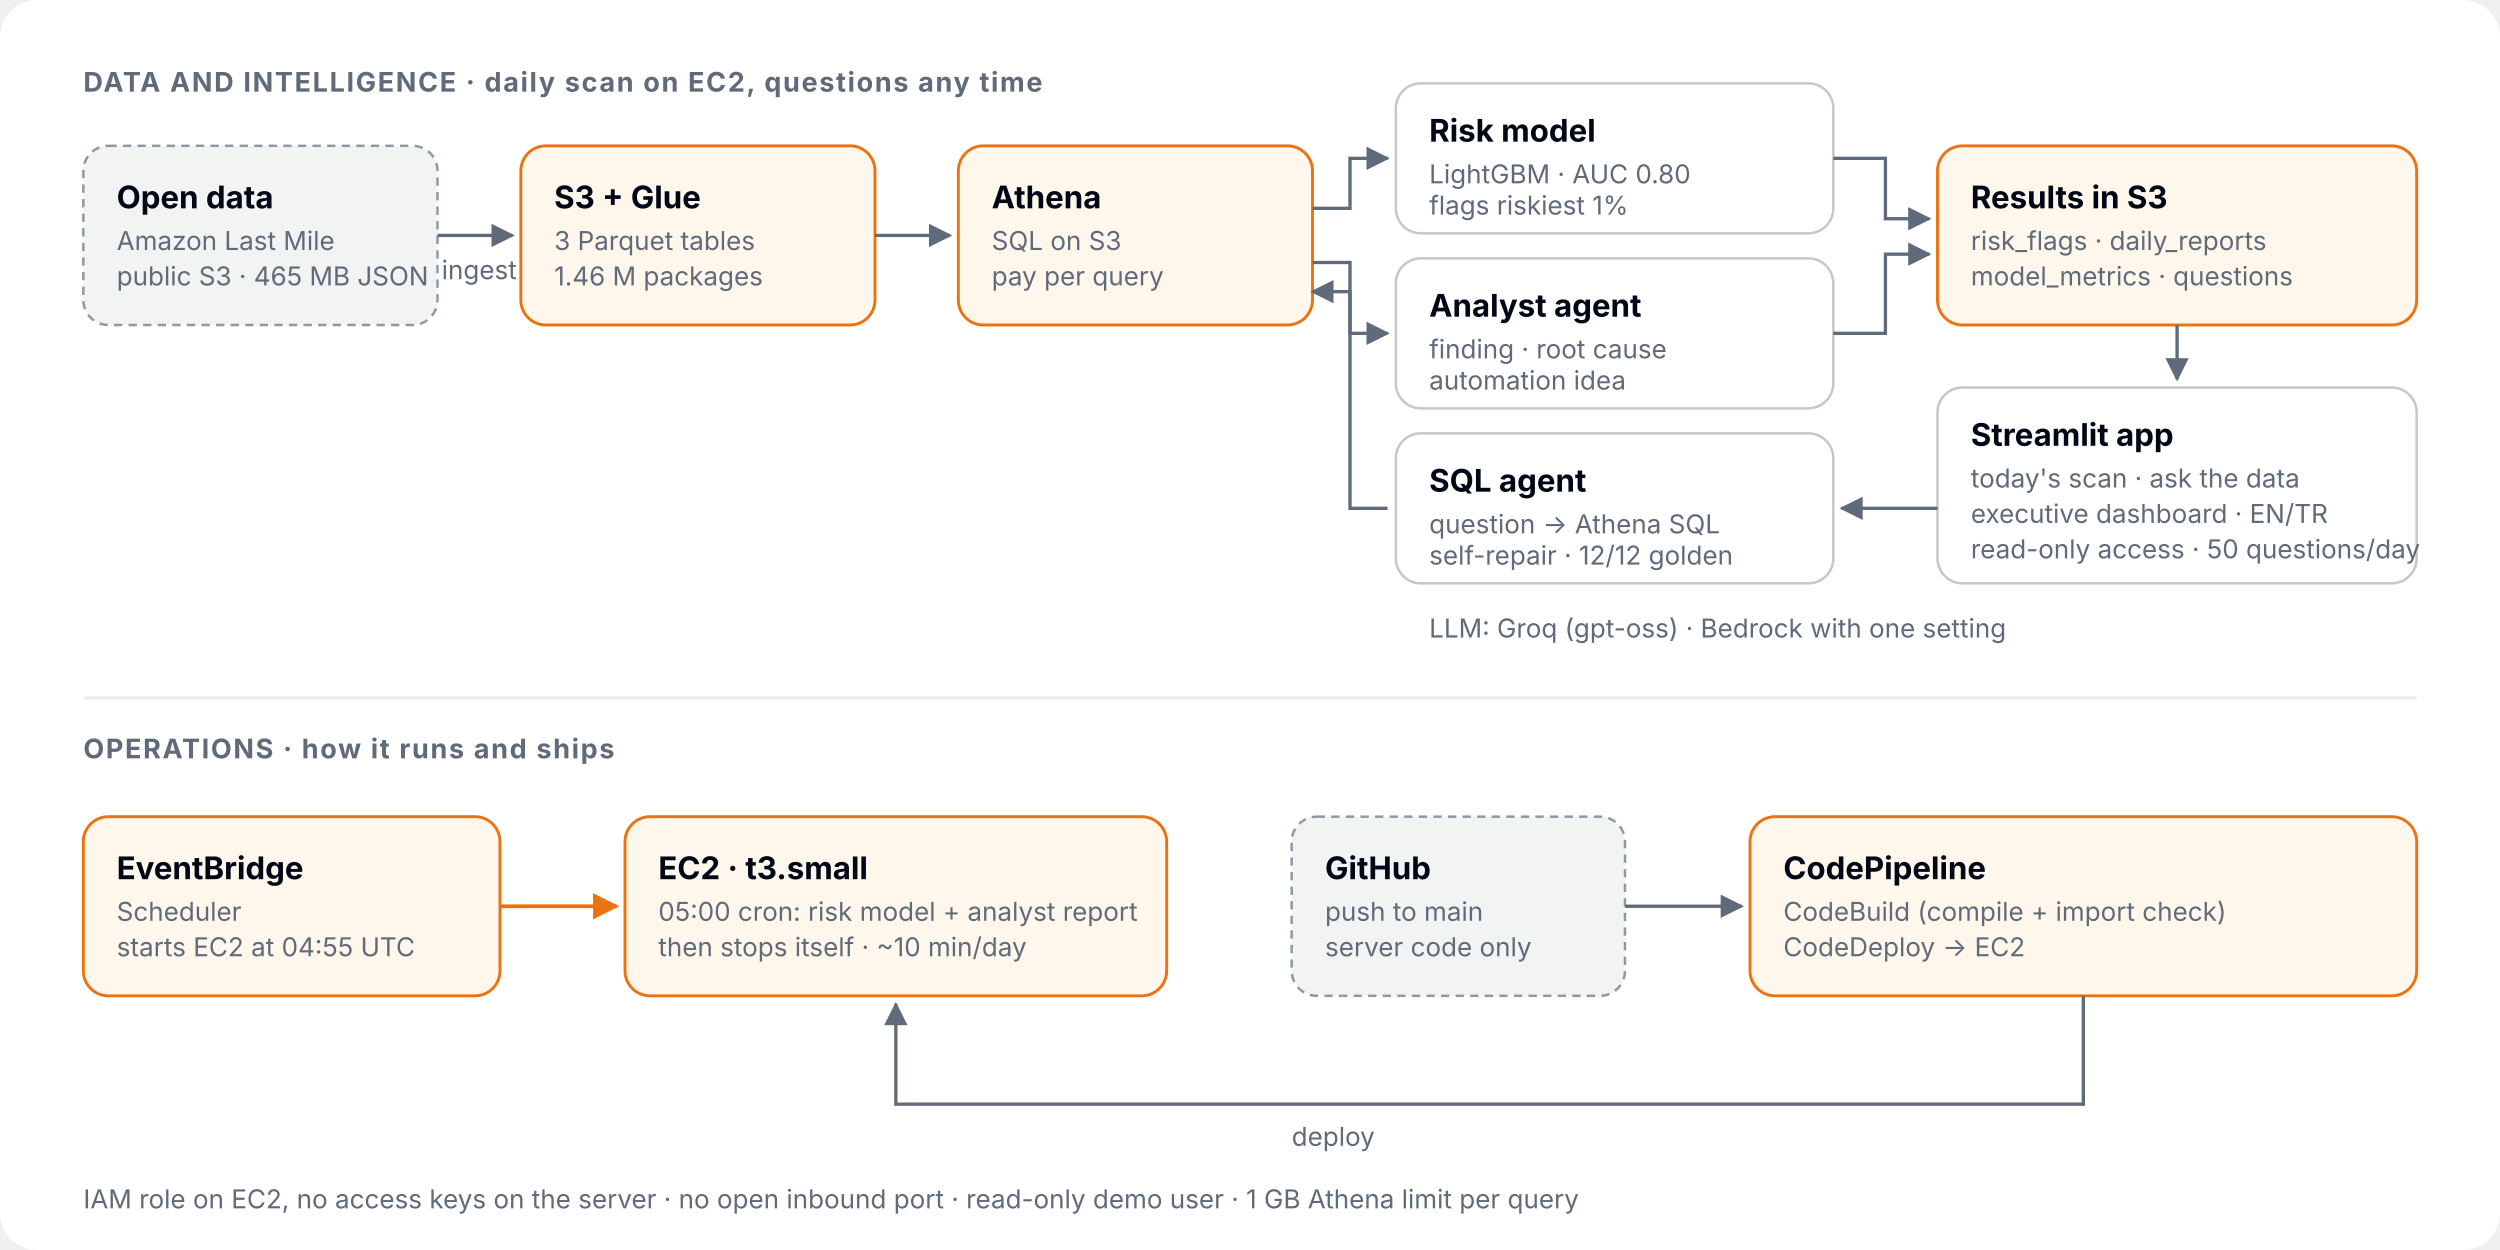
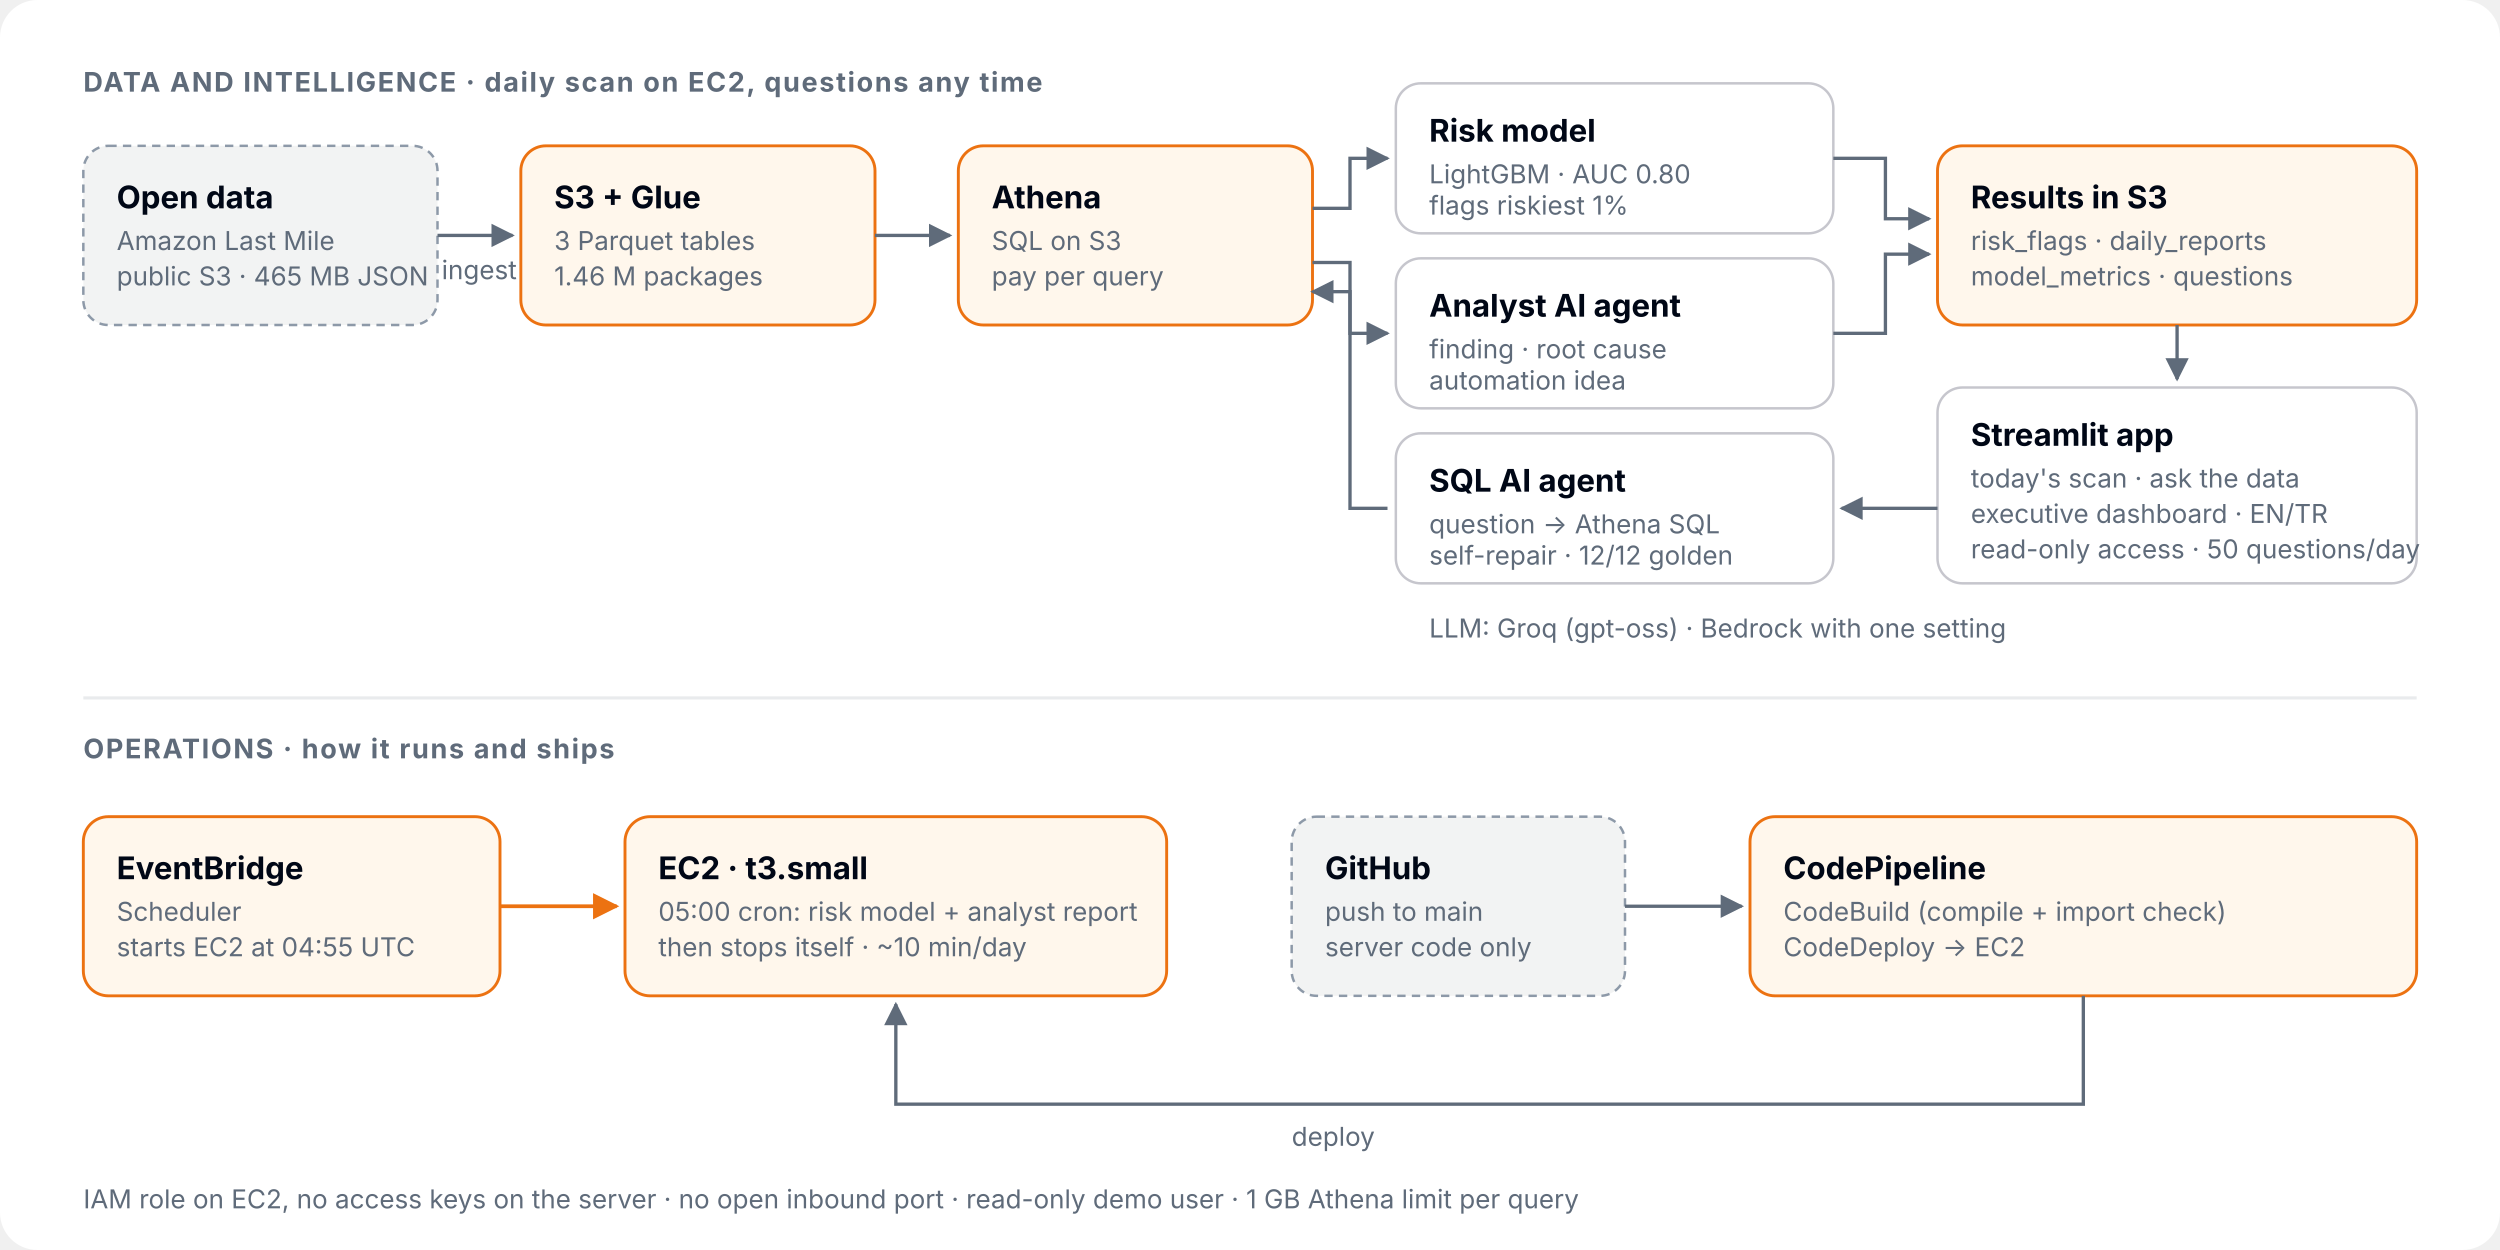
<svg xmlns="http://www.w3.org/2000/svg" width="1200" height="600" viewBox="0 0 1200 600" font-family="Inter, Segoe UI, Helvetica, Arial, sans-serif">
  <defs>
    <marker id="a" viewBox="0 0 10 10" refX="9" refY="5" markerWidth="7" markerHeight="7" orient="auto">
      <path d="M0 0 L10 5 L0 10 z" fill="#5F6B7A" />
    </marker>
    <marker id="o" viewBox="0 0 10 10" refX="9" refY="5" markerWidth="7" markerHeight="7" orient="auto">
      <path d="M0 0 L10 5 L0 10 z" fill="#EC7211" />
    </marker>
    <style>
      .box{fill:#FFFFFF;stroke:#C6C6CD;stroke-width:1.2}
      .aws{fill:#FFF7EC;stroke:#EC7211;stroke-width:1.4}
      .ext{fill:#F2F3F3;stroke:#8D99A8;stroke-width:1.2;stroke-dasharray:4 3}
      .t{font-size:15px;font-weight:700;fill:#000716}
      .s{font-size:12.5px;fill:#5F6B7A}
      .h{font-size:13px;font-weight:700;fill:#5F6B7A;letter-spacing:.06em}
      .l{stroke:#5F6B7A;stroke-width:1.6;fill:none}
      .lo{stroke:#EC7211;stroke-width:1.8;fill:none}
      .tag{font-size:12px;fill:#EC7211;font-weight:700}
    </style>
  </defs>
  <rect width="1200" height="600" rx="18" fill="#FFFFFF" />
  <text x="40" y="44" class="h">DATA AND INTELLIGENCE · daily scan on EC2, questions any time</text>
  <text x="40" y="364" class="h">OPERATIONS · how it runs and ships</text>
  <line x1="40" y1="335" x2="1160" y2="335" stroke="#E9EBED" stroke-width="1.5" />
  <rect x="40" y="70" width="170" height="86" rx="12" class="ext" />
  <text x="56" y="100" class="t">Open data</text>
  <text x="56" y="120" class="s">Amazon Last Mile</text>
  <text x="56" y="137" class="s">public S3 · 465 MB JSON</text>
  <rect x="250" y="70" width="170" height="86" rx="12" class="aws" />
  <text x="266" y="100" class="t">S3 + Glue</text>
  <text x="266" y="120" class="s">3 Parquet tables</text>
  <text x="266" y="137" class="s">1.46 M packages</text>
  <rect x="460" y="70" width="170" height="86" rx="12" class="aws" />
  <text x="476" y="100" class="t">Athena</text>
  <text x="476" y="120" class="s">SQL on S3</text>
  <text x="476" y="137" class="s">pay per query</text>
  <rect x="670" y="40" width="210" height="72" rx="12" class="box" />
  <text x="686" y="68" class="t">Risk model</text>
  <text x="686" y="88" class="s">LightGBM · AUC 0.80</text>
  <text x="686" y="103" class="s">flags riskiest 1%</text>
  <rect x="670" y="124" width="210" height="72" rx="12" class="box" />
-   <text x="686" y="152" class="t">Analyst agent</text>
+   <text x="686" y="152" class="t">Analyst AI agent</text>
  <text x="686" y="172" class="s">finding · root cause</text>
  <text x="686" y="187" class="s">automation idea</text>
  <rect x="670" y="208" width="210" height="72" rx="12" class="box" />
-   <text x="686" y="236" class="t">SQL agent</text>
+   <text x="686" y="236" class="t">SQL AI agent</text>
  <text x="686" y="256" class="s">question → Athena SQL</text>
  <text x="686" y="271" class="s">self-repair · 12/12 golden</text>
  <rect x="930" y="70" width="230" height="86" rx="12" class="aws" />
  <text x="946" y="100" class="t">Results in S3</text>
  <text x="946" y="120" class="s">risk_flags · daily_reports</text>
  <text x="946" y="137" class="s">model_metrics · questions</text>
  <rect x="930" y="186" width="230" height="94" rx="12" class="box" />
  <text x="946" y="214" class="t">Streamlit app</text>
  <text x="946" y="234" class="s">today's scan · ask the data</text>
  <text x="946" y="251" class="s">executive dashboard · EN/TR</text>
  <text x="946" y="268" class="s">read-only access · 50 questions/day</text>
  <path d="M210 113 H246" class="l" marker-end="url(#a)" />
  <text x="212" y="134" class="s" font-size="11">ingest</text>
  <path d="M420 113 H456" class="l" marker-end="url(#a)" />
  <path d="M630 100 H648 V76 H666" class="l" marker-end="url(#a)" />
  <path d="M630 126 H648 V160 H666" class="l" marker-end="url(#a)" />
  <path d="M666 244 H648 V140 H630" class="l" marker-end="url(#a)" />
  <path d="M880 76 H905 V105 H926" class="l" marker-end="url(#a)" />
  <path d="M880 160 H905 V122 H926" class="l" marker-end="url(#a)" />
  <path d="M1045 156 V182" class="l" marker-end="url(#a)" />
  <path d="M930 244 H884" class="l" marker-end="url(#a)" />
  <text x="686" y="306" class="s">LLM: Groq (gpt-oss) · Bedrock with one setting</text>
  <rect x="40" y="392" width="200" height="86" rx="12" class="aws" />
  <text x="56" y="422" class="t">EventBridge</text>
  <text x="56" y="442" class="s">Scheduler</text>
  <text x="56" y="459" class="s">starts EC2 at 04:55 UTC</text>
  <rect x="300" y="392" width="260" height="86" rx="12" class="aws" />
  <text x="316" y="422" class="t">EC2 · t3.small</text>
  <text x="316" y="442" class="s">05:00 cron: risk model + analyst report</text>
  <text x="316" y="459" class="s">then stops itself · ~10 min/day</text>
  <rect x="620" y="392" width="160" height="86" rx="12" class="ext" />
  <text x="636" y="422" class="t">GitHub</text>
  <text x="636" y="442" class="s">push to main</text>
  <text x="636" y="459" class="s">server code only</text>
  <rect x="840" y="392" width="320" height="86" rx="12" class="aws" />
  <text x="856" y="422" class="t">CodePipeline</text>
  <text x="856" y="442" class="s">CodeBuild (compile + import check)</text>
  <text x="856" y="459" class="s">CodeDeploy → EC2</text>
  <path d="M240 435 H296" class="lo" marker-end="url(#o)" />
  <path d="M780 435 H836" class="l" marker-end="url(#a)" />
  <path d="M1000 478 V530 H430 V482" class="l" marker-end="url(#a)" />
  <text x="620" y="550" class="s">deploy</text>
  <text x="40" y="580" class="s">IAM role on EC2, no access keys on the server · no open inbound port · read-only demo user · 1 GB Athena limit per query</text>
</svg>
